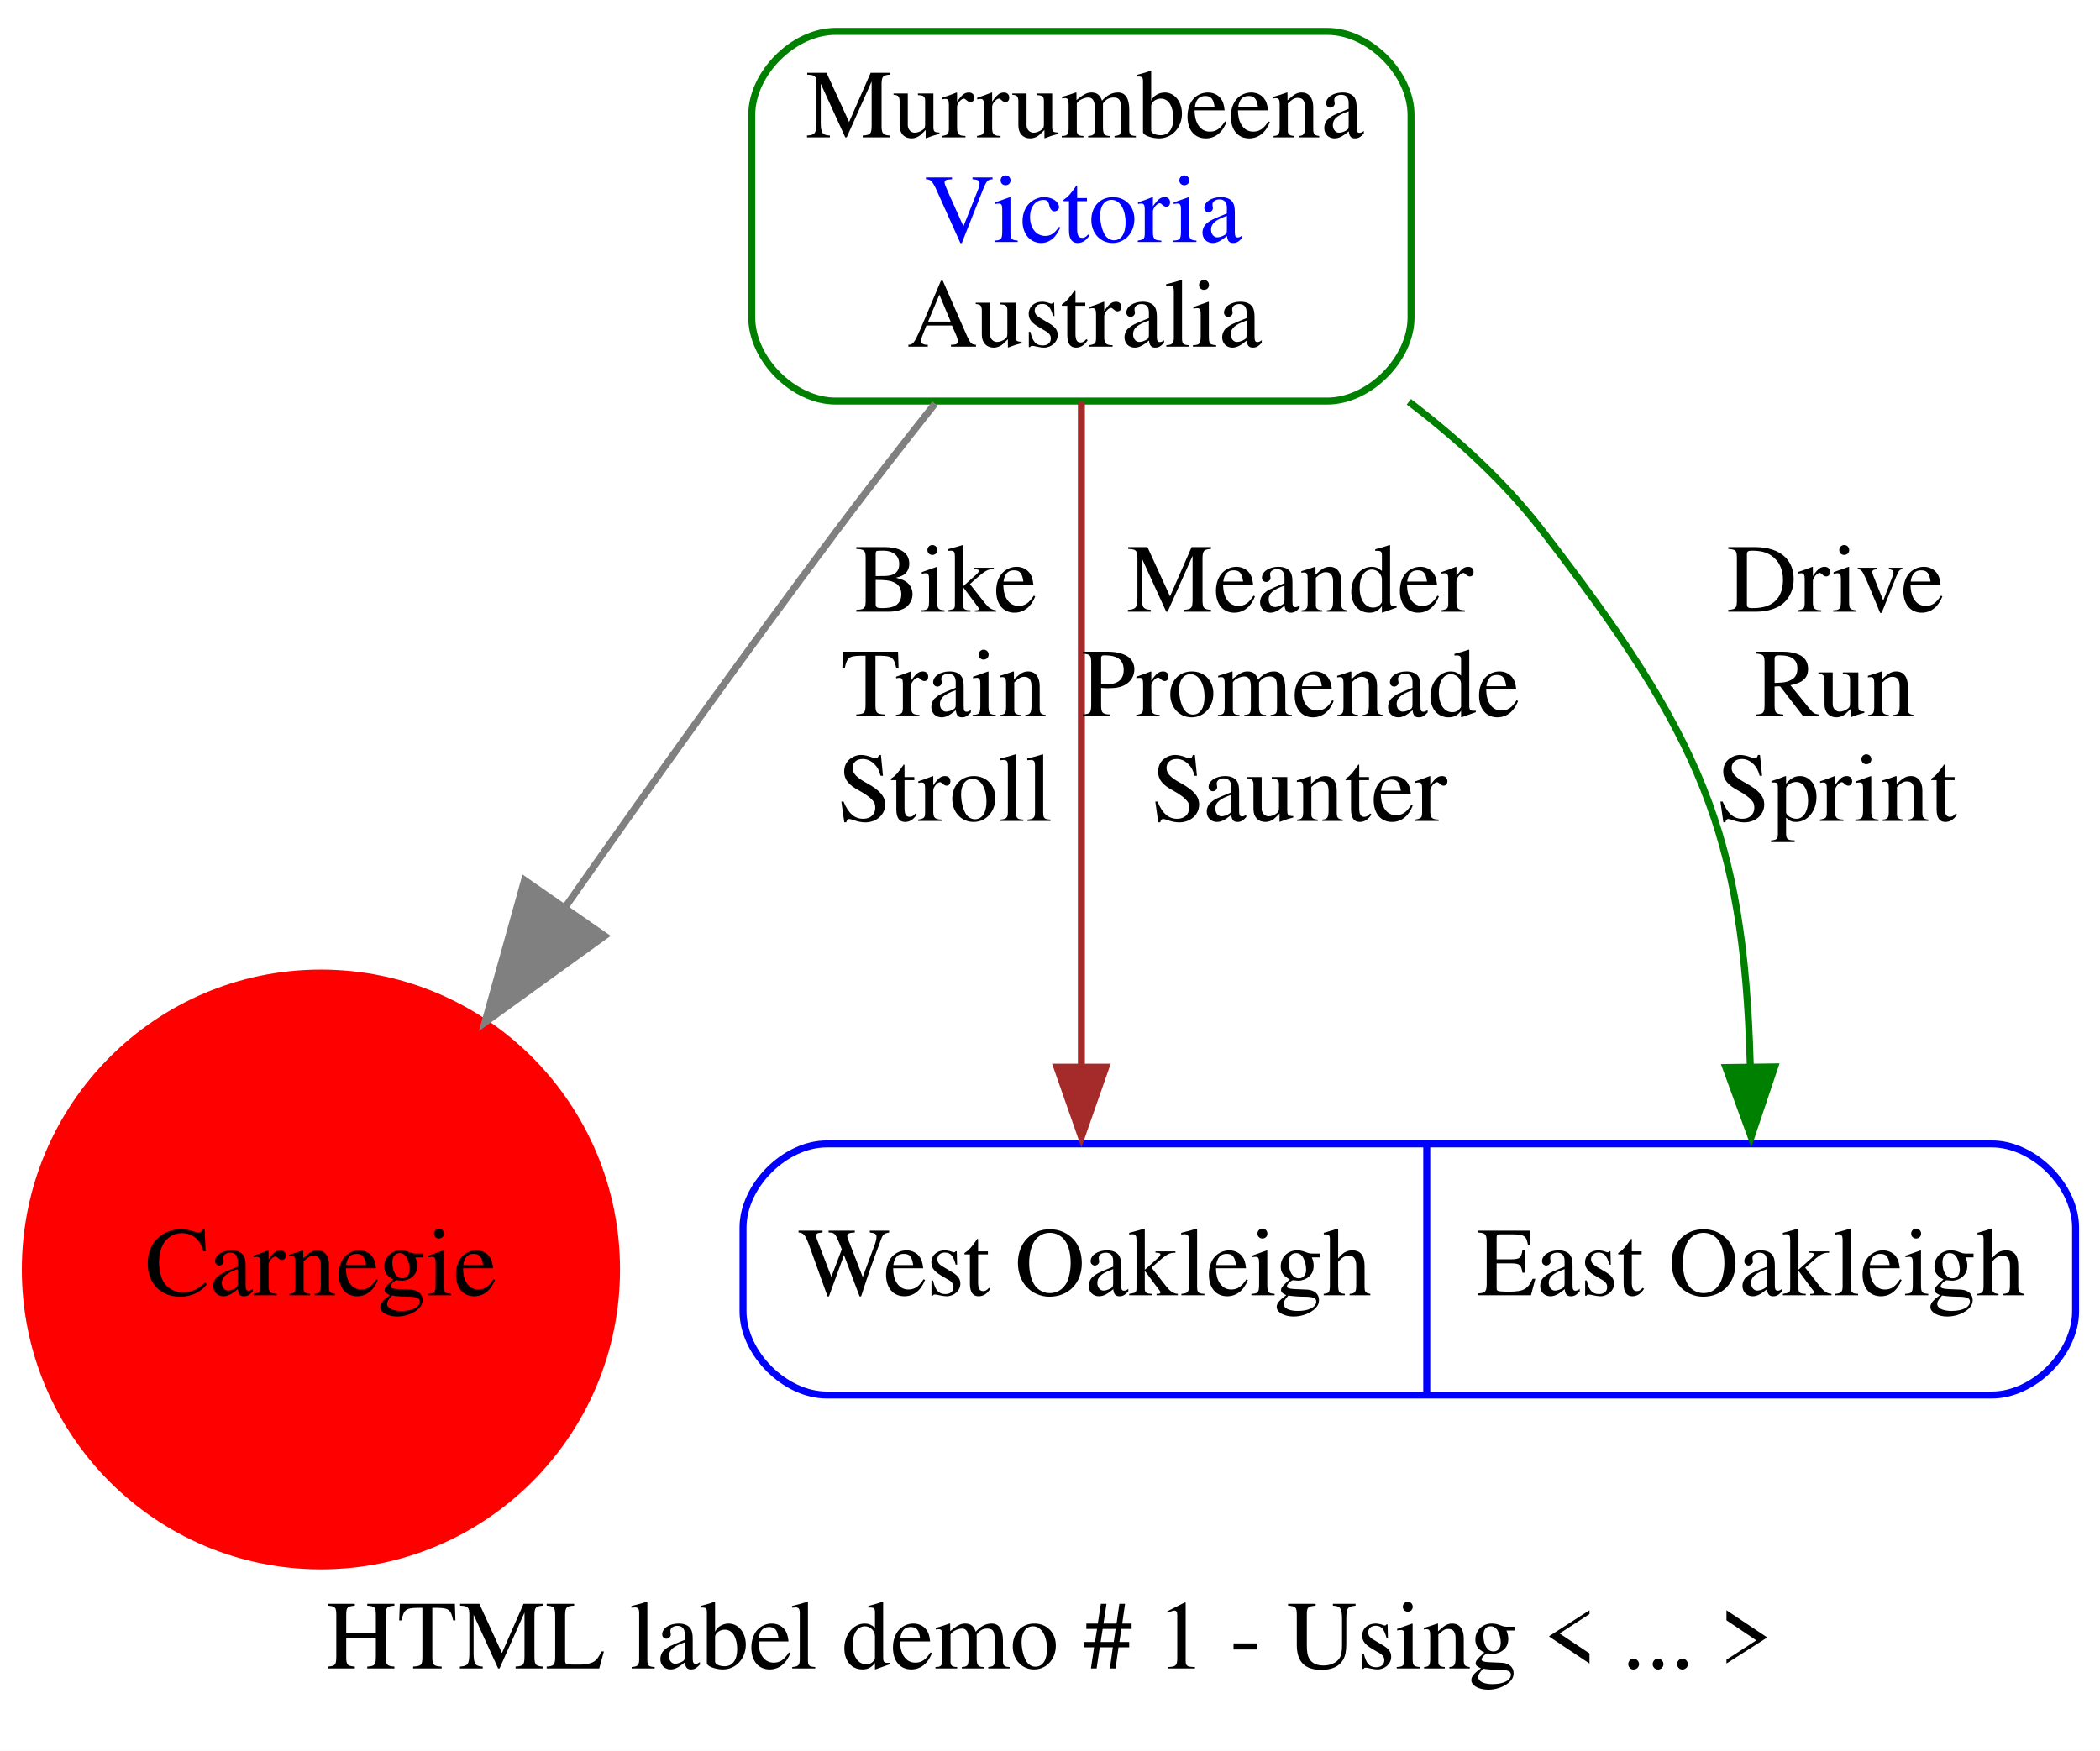
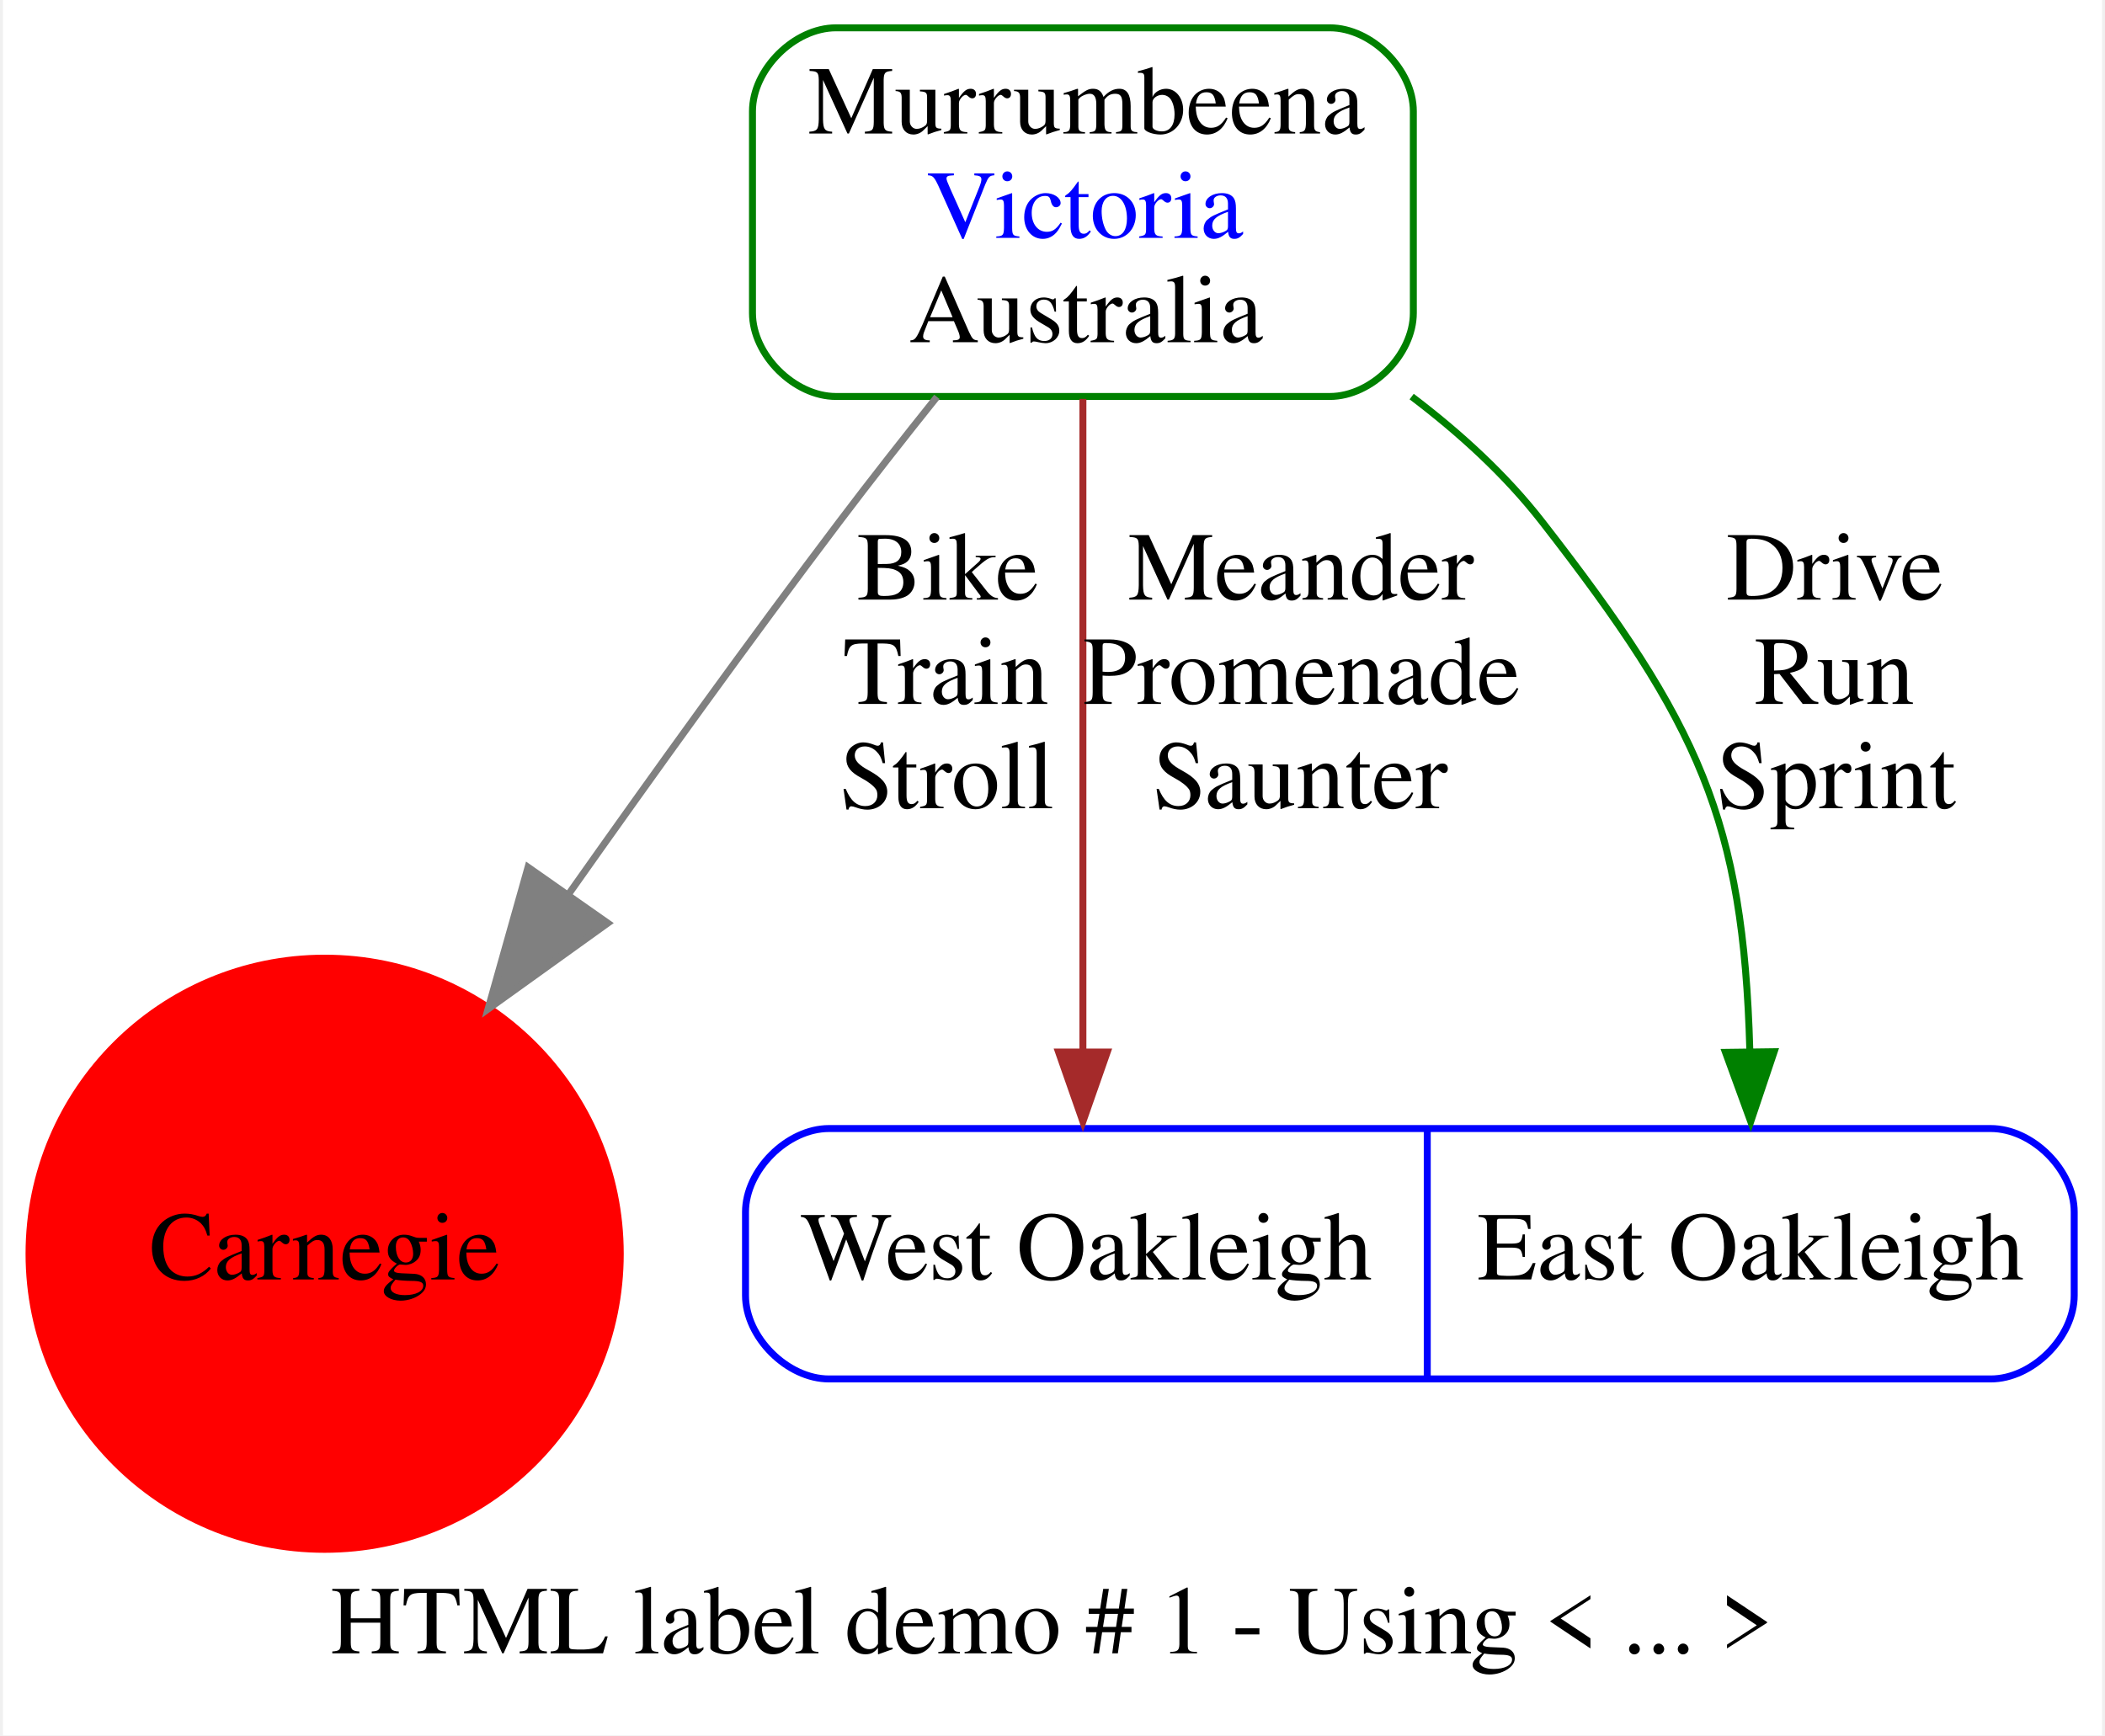
- <svg xmlns="http://www.w3.org/2000/svg" width="301pt" height="251pt" viewBox="0.00 0.00 301.00 251.00">
-   <g id="graph0" class="graph" transform="scale(1 1) rotate(0) translate(4 247)">
-     <polygon fill="white" stroke="none" points="-4,4 -4,-247 297,-247 297,4 -4,4" />
-     <text text-anchor="middle" x="146.5" y="-7.8" font-family="Times,serif" font-size="14.00">HTML label demo # 1 - Using &lt; ... &gt;</text>
+ <svg xmlns="http://www.w3.org/2000/svg" width="302pt" height="249pt" viewBox="0.00 0.00 301.75 249.49">
+   <g id="graph0" class="graph" transform="scale(1 1) rotate(0) translate(4 245.493)">
+     <polygon fill="white" stroke="none" points="-4,4 -4,-245.493 297.746,-245.493 297.746,4 -4,4" />
+     <text text-anchor="middle" x="146.873" y="-7.8" font-family="Times,serif" font-size="14.00">HTML label demo # 1 - Using &lt; ... &gt;</text>
    <g id="node1" class="node">
-       <ellipse fill="red" stroke="red" cx="42" cy="-65" rx="42.37" ry="42.494" />
-       <text text-anchor="middle" x="42" y="-61.3" font-family="Times,serif" font-size="14.00">Carnegie</text>
+       <ellipse fill="red" stroke="red" cx="42.246" cy="-65.246" rx="42.494" ry="42.494" />
+       <text text-anchor="middle" x="42.246" y="-61.546" font-family="Times,serif" font-size="14.00">Carnegie</text>
    </g>
    <g id="node2" class="node">
-       <path fill="none" stroke="green" d="M186.25,-242.5C186.25,-242.5 115.75,-242.5 115.75,-242.5 109.75,-242.5 103.75,-236.5 103.75,-230.5 103.75,-230.5 103.75,-201.5 103.75,-201.5 103.75,-195.5 109.75,-189.5 115.75,-189.5 115.75,-189.5 186.25,-189.5 186.25,-189.5 192.25,-189.5 198.25,-195.5 198.25,-201.5 198.25,-201.5 198.25,-230.5 198.25,-230.5 198.25,-236.5 192.25,-242.5 186.25,-242.5" />
-       <text text-anchor="start" x="111.5" y="-227.3" font-family="Times,serif" font-size="14.00">Murrumbeena</text>
-       <text text-anchor="start" x="128.5" y="-212.3" font-family="Times,serif" font-size="14.00" fill="#0000ff">Victoria</text>
-       <text text-anchor="start" x="126" y="-197.3" font-family="Times,serif" font-size="14.00">Australia</text>
+       <path fill="none" stroke="green" d="M186.746,-241.493C186.746,-241.493 115.746,-241.493 115.746,-241.493 109.746,-241.493 103.746,-235.493 103.746,-229.493 103.746,-229.493 103.746,-200.493 103.746,-200.493 103.746,-194.493 109.746,-188.493 115.746,-188.493 115.746,-188.493 186.746,-188.493 186.746,-188.493 192.746,-188.493 198.746,-194.493 198.746,-200.493 198.746,-200.493 198.746,-229.493 198.746,-229.493 198.746,-235.493 192.746,-241.493 186.746,-241.493" />
+       <text text-anchor="start" x="111.746" y="-226.293" font-family="Times,serif" font-size="14.00">Murrumbeena</text>
+       <text text-anchor="start" x="128.746" y="-211.293" font-family="Times,serif" font-size="14.00" fill="#0000ff">Victoria</text>
+       <text text-anchor="start" x="126.246" y="-196.293" font-family="Times,serif" font-size="14.00">Australia</text>
    </g>
    <g id="edge1" class="edge">
-       <path fill="none" stroke="grey" d="M130.019,-189.137C125.339,-183.227 120.448,-176.937 116,-171 102.963,-153.598 89.123,-134.22 76.982,-116.897" />
-       <polygon fill="grey" stroke="grey" points="82.674,-112.82 65.501,-100.407 71.184,-120.82 82.674,-112.82" />
-       <text text-anchor="start" x="118.5" y="-159.3" font-family="Times,serif" font-size="14.00">Bike</text>
-       <text text-anchor="start" x="116.5" y="-144.3" font-family="Times,serif" font-size="14.00">Train</text>
-       <text text-anchor="start" x="116" y="-129.3" font-family="Times,serif" font-size="14.00">Stroll</text>
+       <path fill="none" stroke="grey" d="M130.259,-188.433C125.579,-182.59 120.689,-176.369 116.246,-170.493 103.263,-153.322 89.495,-134.198 77.401,-117.066" />
+       <polygon fill="grey" stroke="grey" points="82.945,-112.78 65.732,-100.422 71.482,-120.817 82.945,-112.78" />
+       <text text-anchor="start" x="118.746" y="-159.293" font-family="Times,serif" font-size="14.00">Bike</text>
+       <text text-anchor="start" x="116.746" y="-144.293" font-family="Times,serif" font-size="14.00">Train</text>
+       <text text-anchor="start" x="116.246" y="-129.293" font-family="Times,serif" font-size="14.00">Stroll</text>
    </g>
    <g id="node3" class="node">
-       <path fill="none" stroke="blue" d="M114.5,-47C114.5,-47 281.5,-47 281.5,-47 287.5,-47 293.5,-53 293.5,-59 293.5,-59 293.5,-71 293.5,-71 293.5,-77 287.5,-83 281.5,-83 281.5,-83 114.5,-83 114.5,-83 108.5,-83 102.5,-77 102.5,-71 102.5,-71 102.5,-59 102.5,-59 102.5,-53 108.5,-47 114.5,-47" />
-       <text text-anchor="middle" x="151.5" y="-61.3" font-family="Times,serif" font-size="14.00">West Oakleigh</text>
-       <polyline fill="none" stroke="blue" points="200.5,-47 200.5,-83 " />
-       <text text-anchor="middle" x="247" y="-61.3" font-family="Times,serif" font-size="14.00">East Oakleigh</text>
+       <path fill="none" stroke="blue" d="M114.746,-47.246C114.746,-47.246 281.746,-47.246 281.746,-47.246 287.746,-47.246 293.746,-53.246 293.746,-59.246 293.746,-59.246 293.746,-71.246 293.746,-71.246 293.746,-77.246 287.746,-83.246 281.746,-83.246 281.746,-83.246 114.746,-83.246 114.746,-83.246 108.746,-83.246 102.746,-77.246 102.746,-71.246 102.746,-71.246 102.746,-59.246 102.746,-59.246 102.746,-53.246 108.746,-47.246 114.746,-47.246" />
+       <text text-anchor="middle" x="151.746" y="-61.546" font-family="Times,serif" font-size="14.00">West Oakleigh</text>
+       <polyline fill="none" stroke="blue" points="200.746,-47.246 200.746,-83.246 " />
+       <text text-anchor="middle" x="247.246" y="-61.546" font-family="Times,serif" font-size="14.00">East Oakleigh</text>
    </g>
    <g id="edge2" class="edge">
-       <path fill="none" stroke="brown" d="M151,-189.396C151,-165.465 151,-128.421 151,-94.432" />
-       <polygon fill="brown" stroke="brown" points="154.5,-94 151,-84 147.5,-94 154.5,-94" />
-       <text text-anchor="start" x="157.5" y="-159.3" font-family="Times,serif" font-size="14.00">Meander</text>
-       <text text-anchor="start" x="151" y="-144.3" font-family="Times,serif" font-size="14.00">Promenade</text>
-       <text text-anchor="start" x="161" y="-129.3" font-family="Times,serif" font-size="14.00">Saunter</text>
+       <path fill="none" stroke="brown" d="M151.246,-188.145C151.246,-164.414 151.246,-127.964 151.246,-94.514" />
+       <polygon fill="brown" stroke="brown" points="154.746,-94.246 151.246,-84.246 147.746,-94.246 154.746,-94.246" />
+       <text text-anchor="start" x="157.746" y="-159.293" font-family="Times,serif" font-size="14.00">Meander</text>
+       <text text-anchor="start" x="151.246" y="-144.293" font-family="Times,serif" font-size="14.00">Promenade</text>
+       <text text-anchor="start" x="161.246" y="-129.293" font-family="Times,serif" font-size="14.00">Saunter</text>
    </g>
    <g id="edge3" class="edge">
-       <path fill="none" stroke="green" d="M197.936,-189.393C205.009,-184.02 211.698,-177.868 217,-171 239.748,-141.533 245.939,-127.517 246.868,-94.399" />
-       <polygon fill="green" stroke="green" points="250.373,-94.044 247,-84 243.373,-93.955 250.373,-94.044" />
-       <text text-anchor="start" x="243.5" y="-159.3" font-family="Times,serif" font-size="14.00">Drive</text>
-       <text text-anchor="start" x="247.5" y="-144.3" font-family="Times,serif" font-size="14.00">Run</text>
-       <text text-anchor="start" x="242" y="-129.3" font-family="Times,serif" font-size="14.00">Sprint</text>
+       <path fill="none" stroke="green" d="M198.504,-188.479C205.454,-183.22 212.02,-177.207 217.246,-170.493 239.935,-141.343 246.175,-127.429 247.113,-94.565" />
+       <polygon fill="green" stroke="green" points="250.616,-94.291 247.246,-84.246 243.617,-94.2 250.616,-94.291" />
+       <text text-anchor="start" x="243.746" y="-159.293" font-family="Times,serif" font-size="14.00">Drive</text>
+       <text text-anchor="start" x="247.746" y="-144.293" font-family="Times,serif" font-size="14.00">Run</text>
+       <text text-anchor="start" x="242.246" y="-129.293" font-family="Times,serif" font-size="14.00">Sprint</text>
    </g>
  </g>
</svg>
